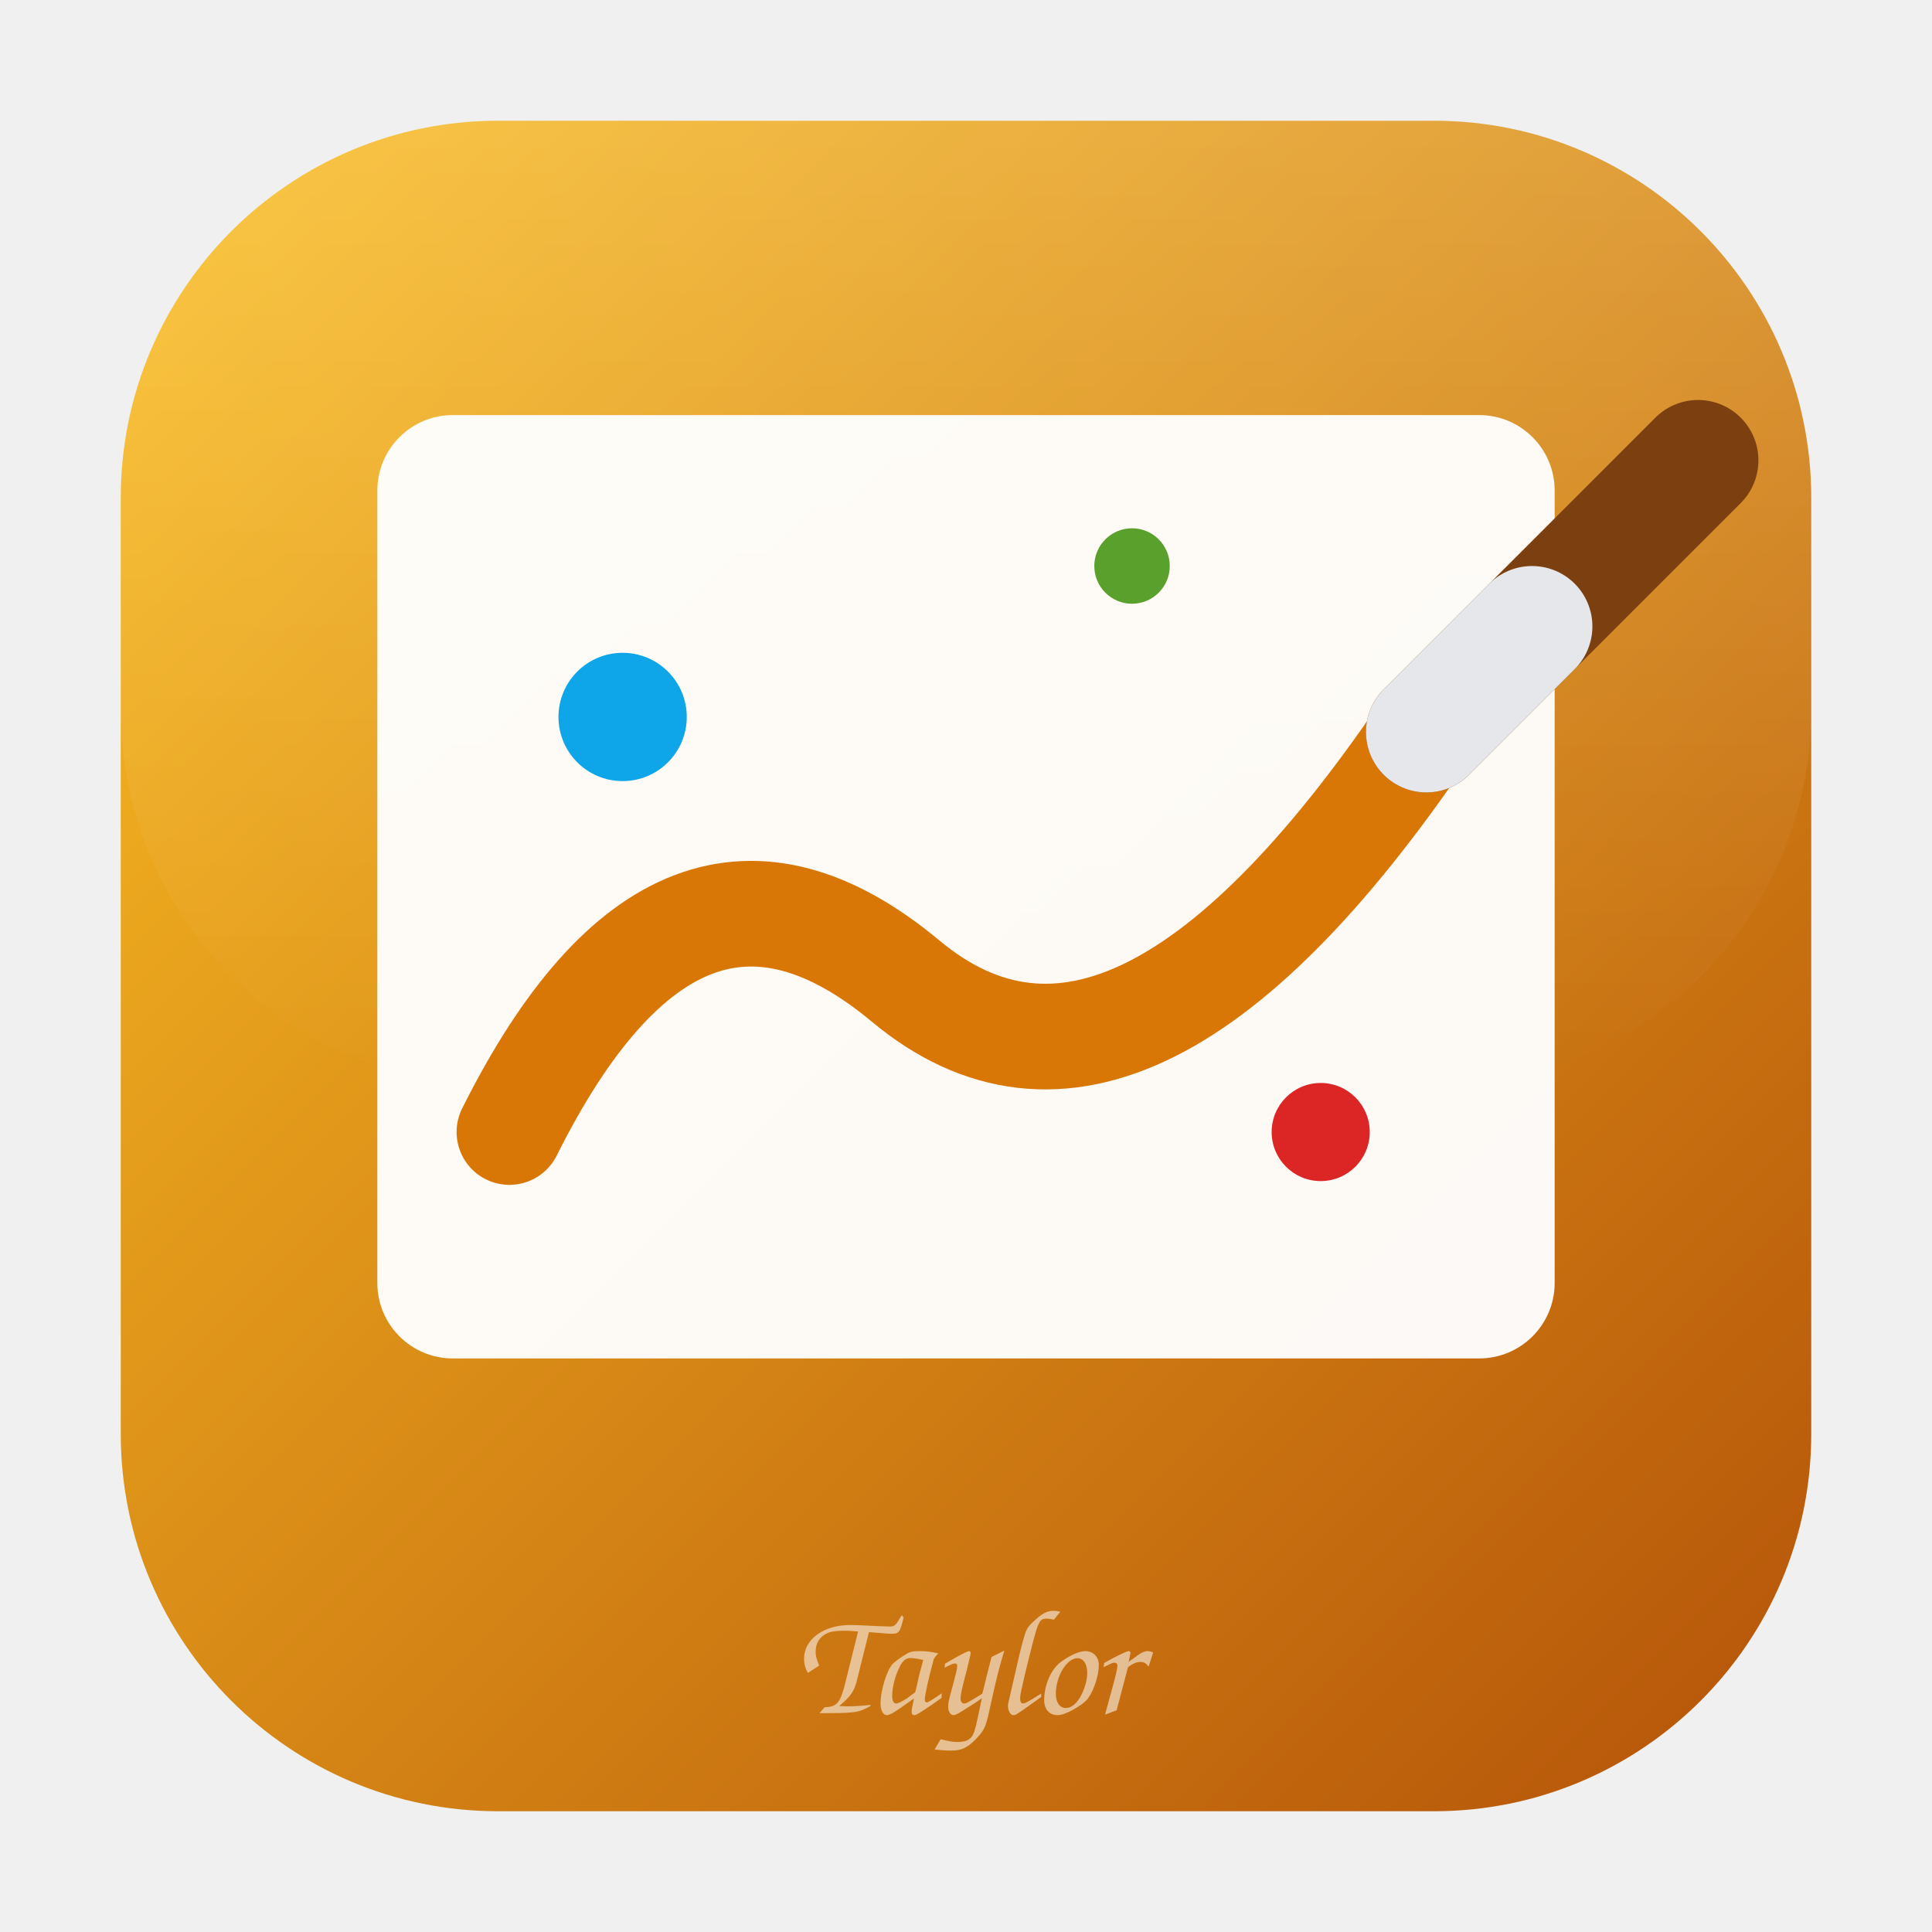
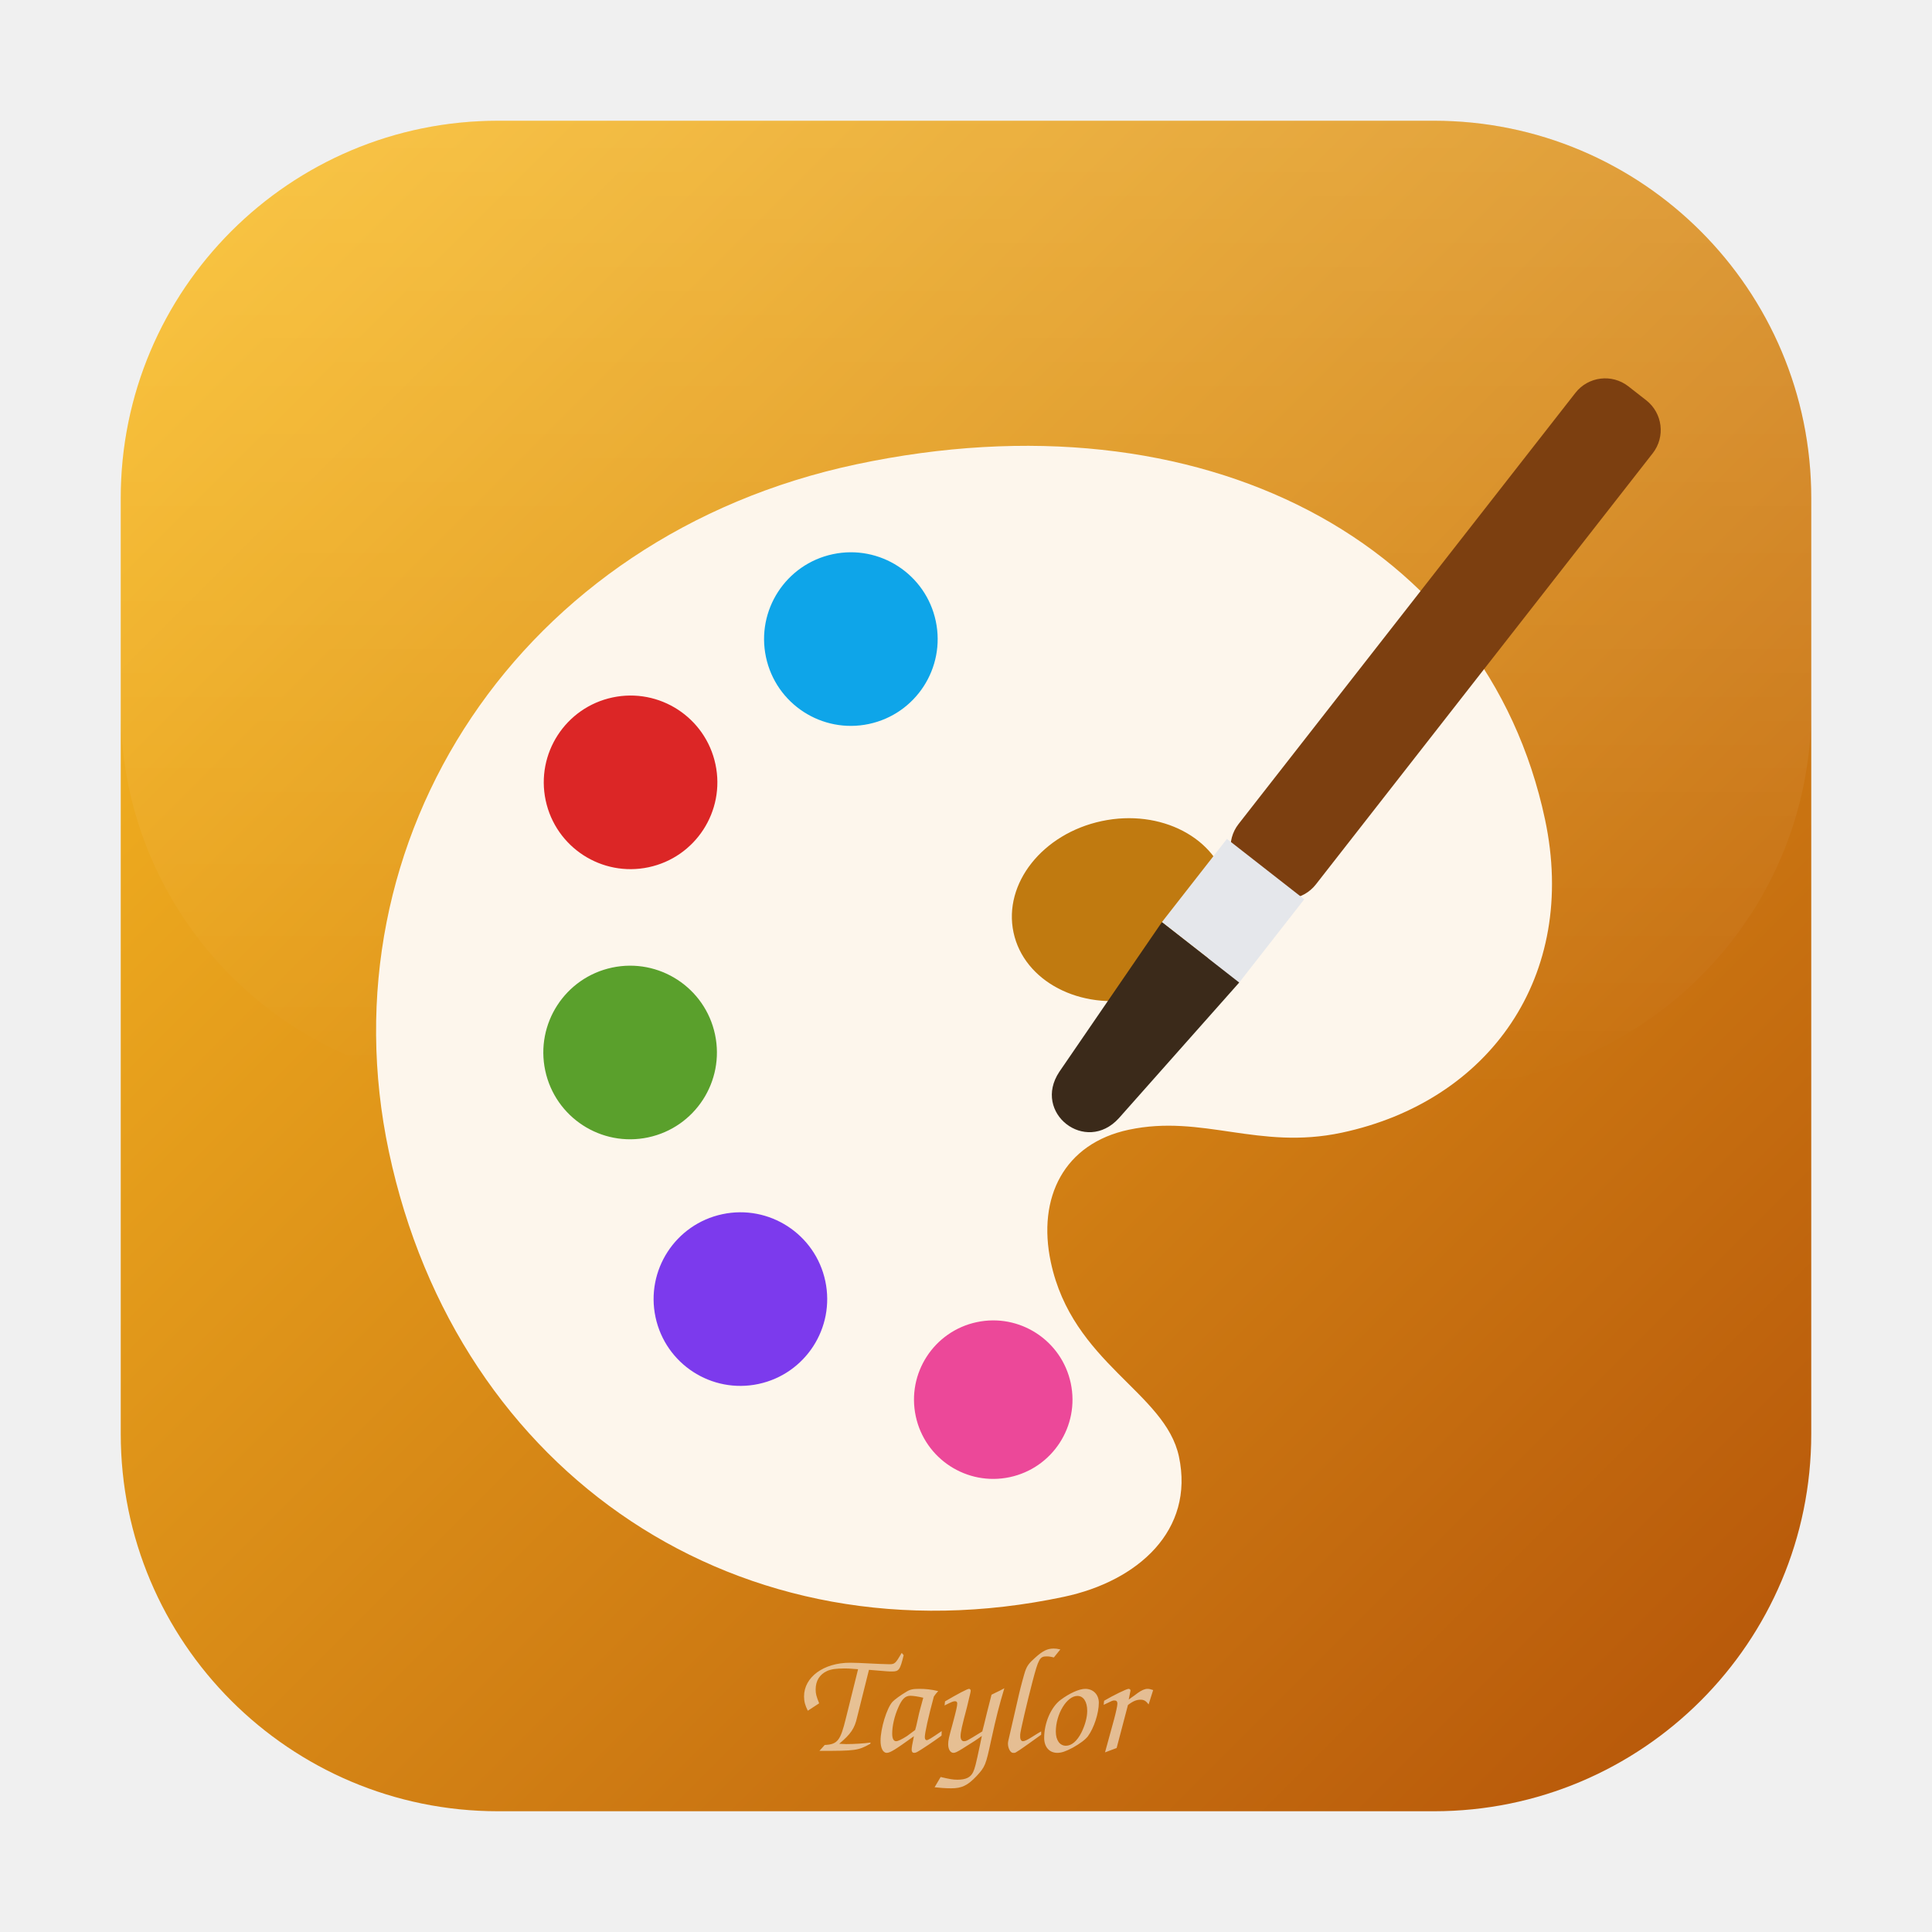
<svg xmlns="http://www.w3.org/2000/svg" width="1024" height="1024" viewBox="0 0 1024 1024">
  <defs>
    <linearGradient id="bg" x1="0" y1="0" x2="1" y2="1">
      <stop offset="0" stop-color="#fbbf24" />
      <stop offset="1" stop-color="#b45309" />
    </linearGradient>
    <linearGradient id="sheen" x1="0" y1="0" x2="0" y2="1">
      <stop offset="0" stop-color="#ffffff" stop-opacity="0.16" />
      <stop offset="1" stop-color="#ffffff" stop-opacity="0" />
    </linearGradient>
  </defs>
  <rect x="64" y="64" width="896" height="896" rx="200" fill="url(#bg)" />
  <rect x="64" y="64" width="896" height="512" rx="200" fill="url(#sheen)" />
-   <rect x="200" y="220" width="624" height="500" rx="40" fill="#ffffff" opacity="0.96" />
-   <path d="M270 600 Q360 420 480 520 T760 380" fill="none" stroke="#d97706" stroke-width="56" stroke-linecap="round" stroke-linejoin="round" />
-   <circle cx="330" cy="380" r="34" fill="#0ea5e9" />
-   <circle cx="700" cy="600" r="26" fill="#dc2626" />
-   <circle cx="600" cy="300" r="20" fill="#5aa02c" />
-   <path d="M756 388 L900 244" stroke="#7c3f10" stroke-width="64" stroke-linecap="round" />
-   <path d="M756 388 L812 332" stroke="#e5e7eb" stroke-width="64" stroke-linecap="round" />
-   <text x="512" y="908" font-family="Segoe Script, cursive" font-size="80" fill="#ffffff" opacity="0.55" text-anchor="middle">Taylor</text>
+   <g transform="rotate(-12 512 520)">
+     <path d="M512 240              C 700 240 830 350 830 500              C 830 585 770 640 690 640              C 645 640 620 615 580 615              C 545 615 525 640 525 675              C 525 730 570 755 570 790              C 570 830 535 850 495 850              C 320 850 194 720 194 545              C 194 375 330 240 512 240 Z" fill="#fdf6ec" />
+     <ellipse cx="600" cy="500" rx="58" ry="48" fill="#c07a10" />
+     <circle cx="360" cy="380" r="46" fill="#dc2626" />
+     <circle cx="490" cy="330" r="46" fill="#0ea5e9" />
+     <circle cx="330" cy="520" r="46" fill="#5aa02c" />
+     <circle cx="360" cy="660" r="46" fill="#7c3aed" />
+     <circle cx="480" cy="740" r="42" fill="#ec4899" />
+   </g>
+   <g transform="rotate(38 700 420)">
+     <rect x="676" y="150" width="52" height="330" rx="20" fill="#7c3f10" />
+     <rect x="676" y="470" width="52" height="56" fill="#e5e7eb" />
+     <path d="M676 526 h52 l-6 96 c-2 26 -38 26 -40 0 z" fill="#3b2a1a" />
+   </g>
+   <text x="512" y="928" font-family="Segoe Script, cursive" font-size="80" fill="#ffffff" opacity="0.55" text-anchor="middle">Taylor</text>
</svg>
